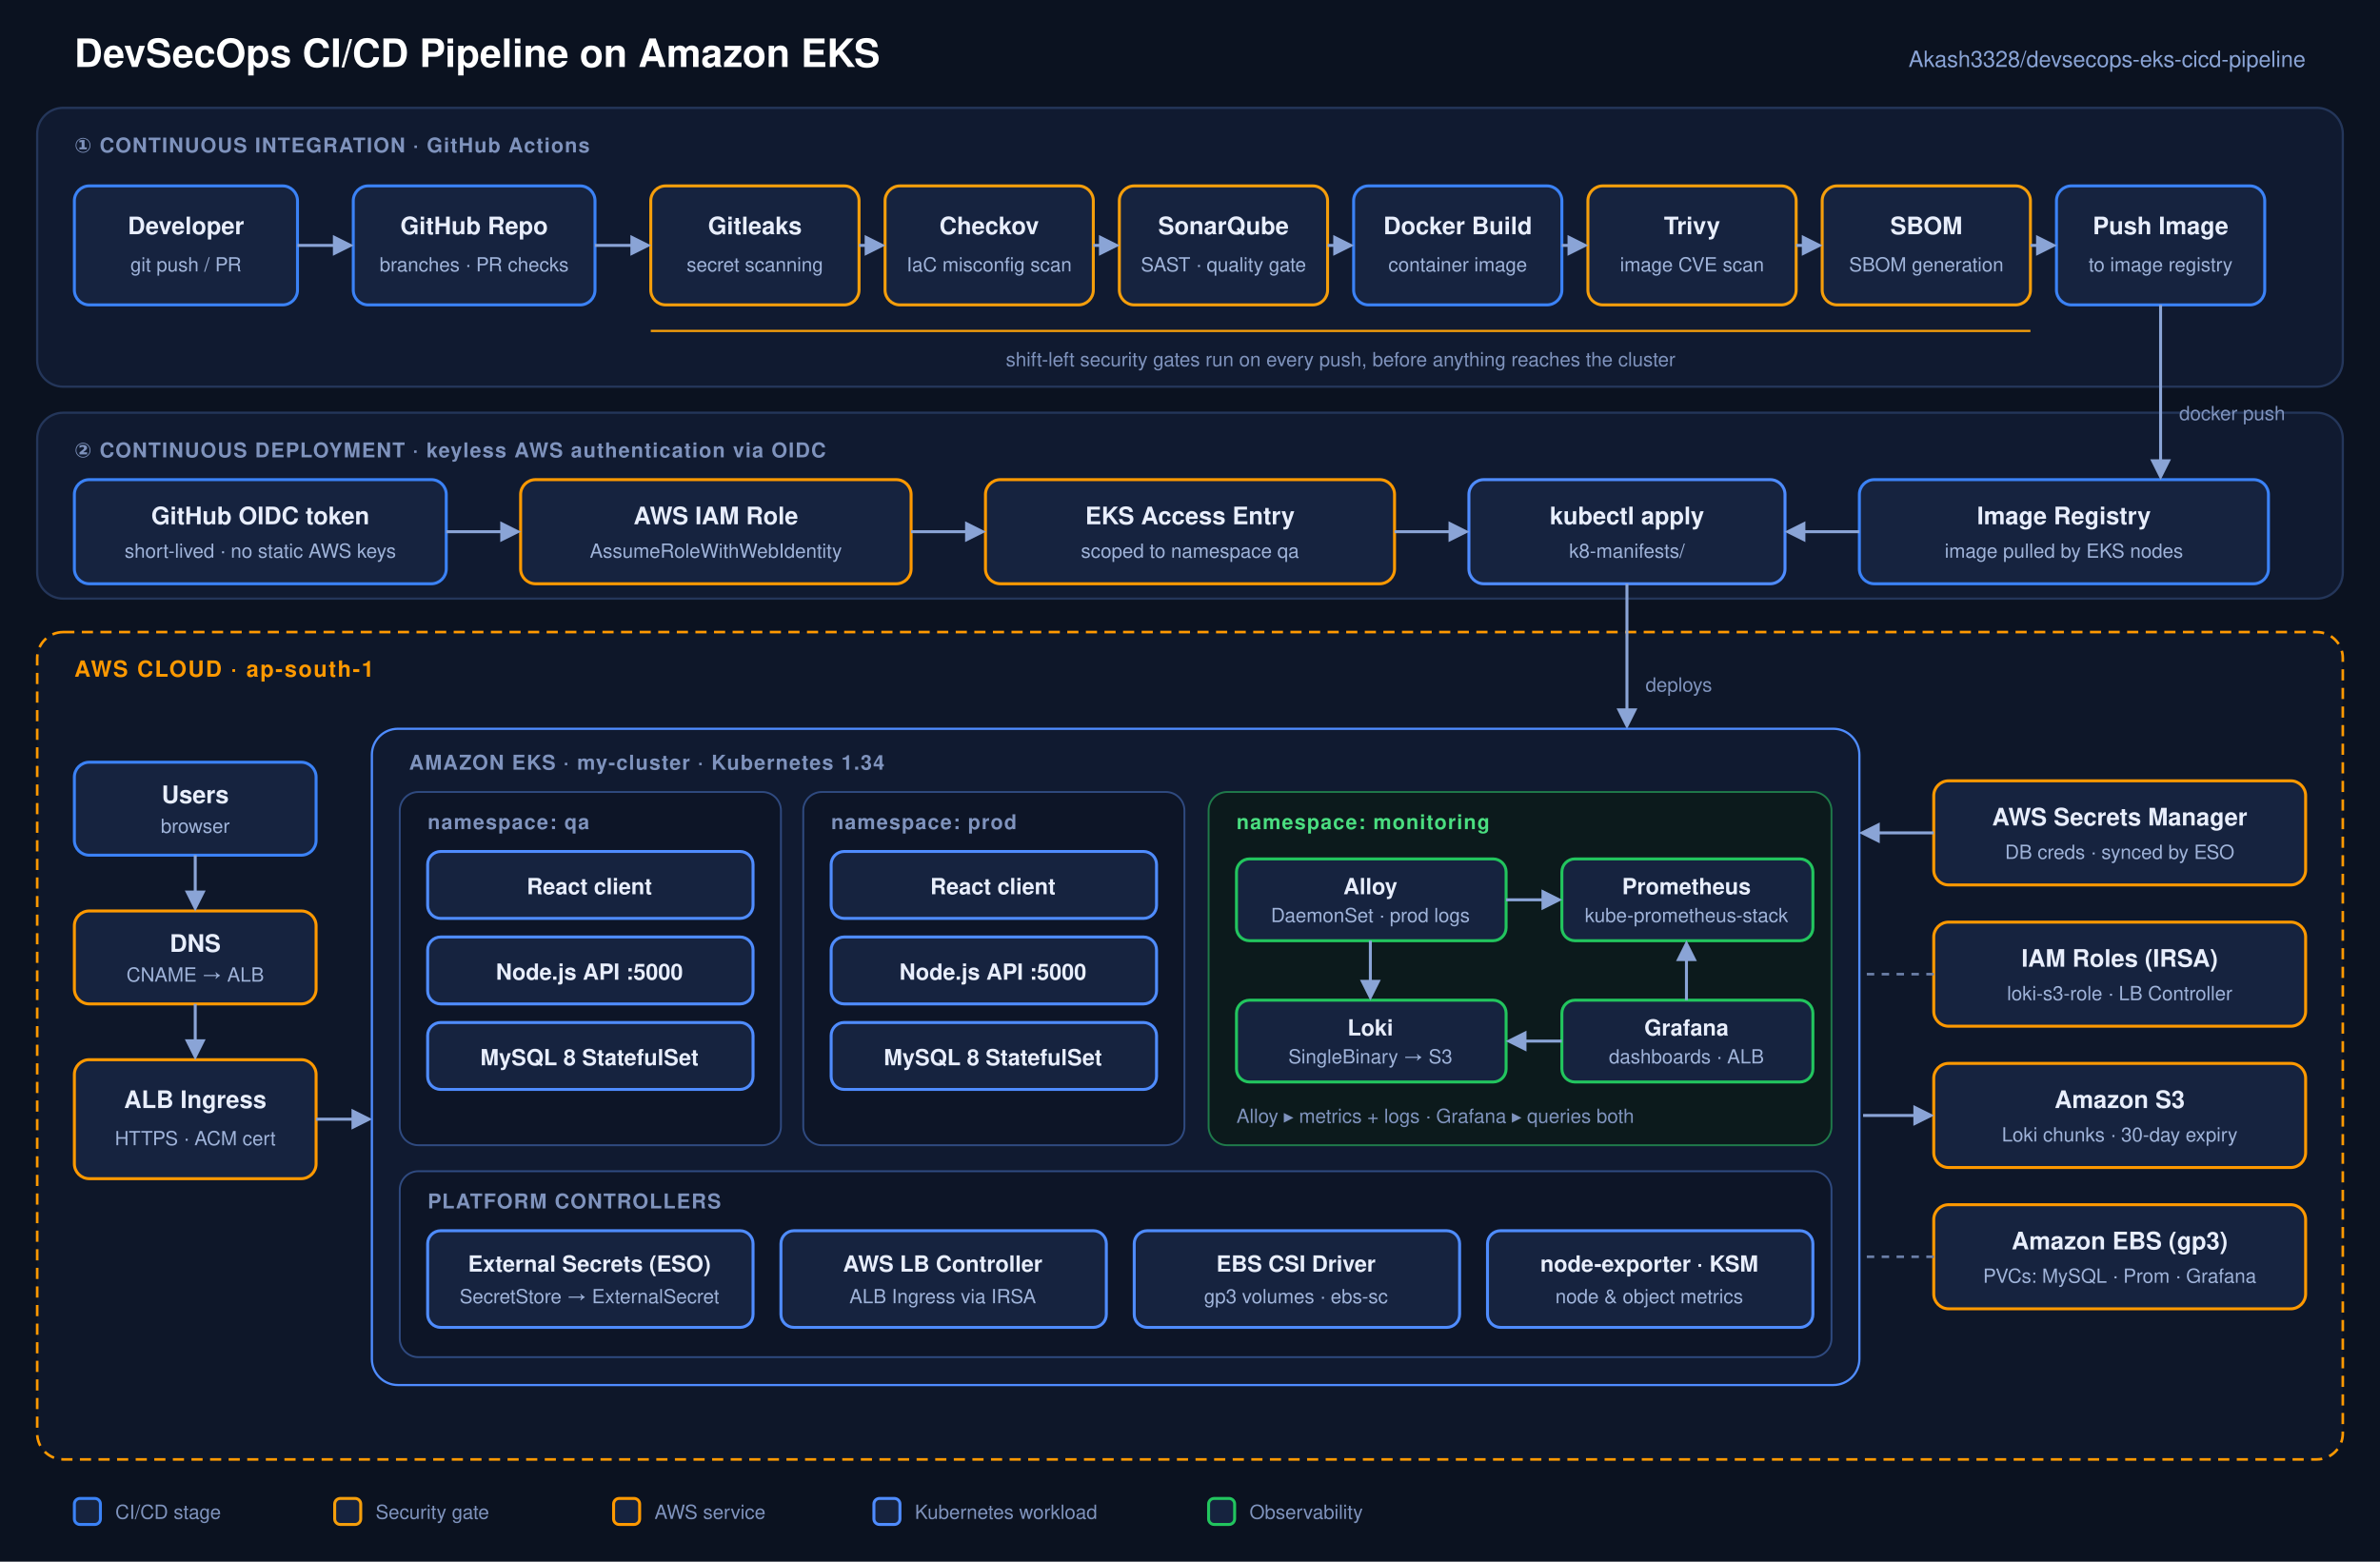
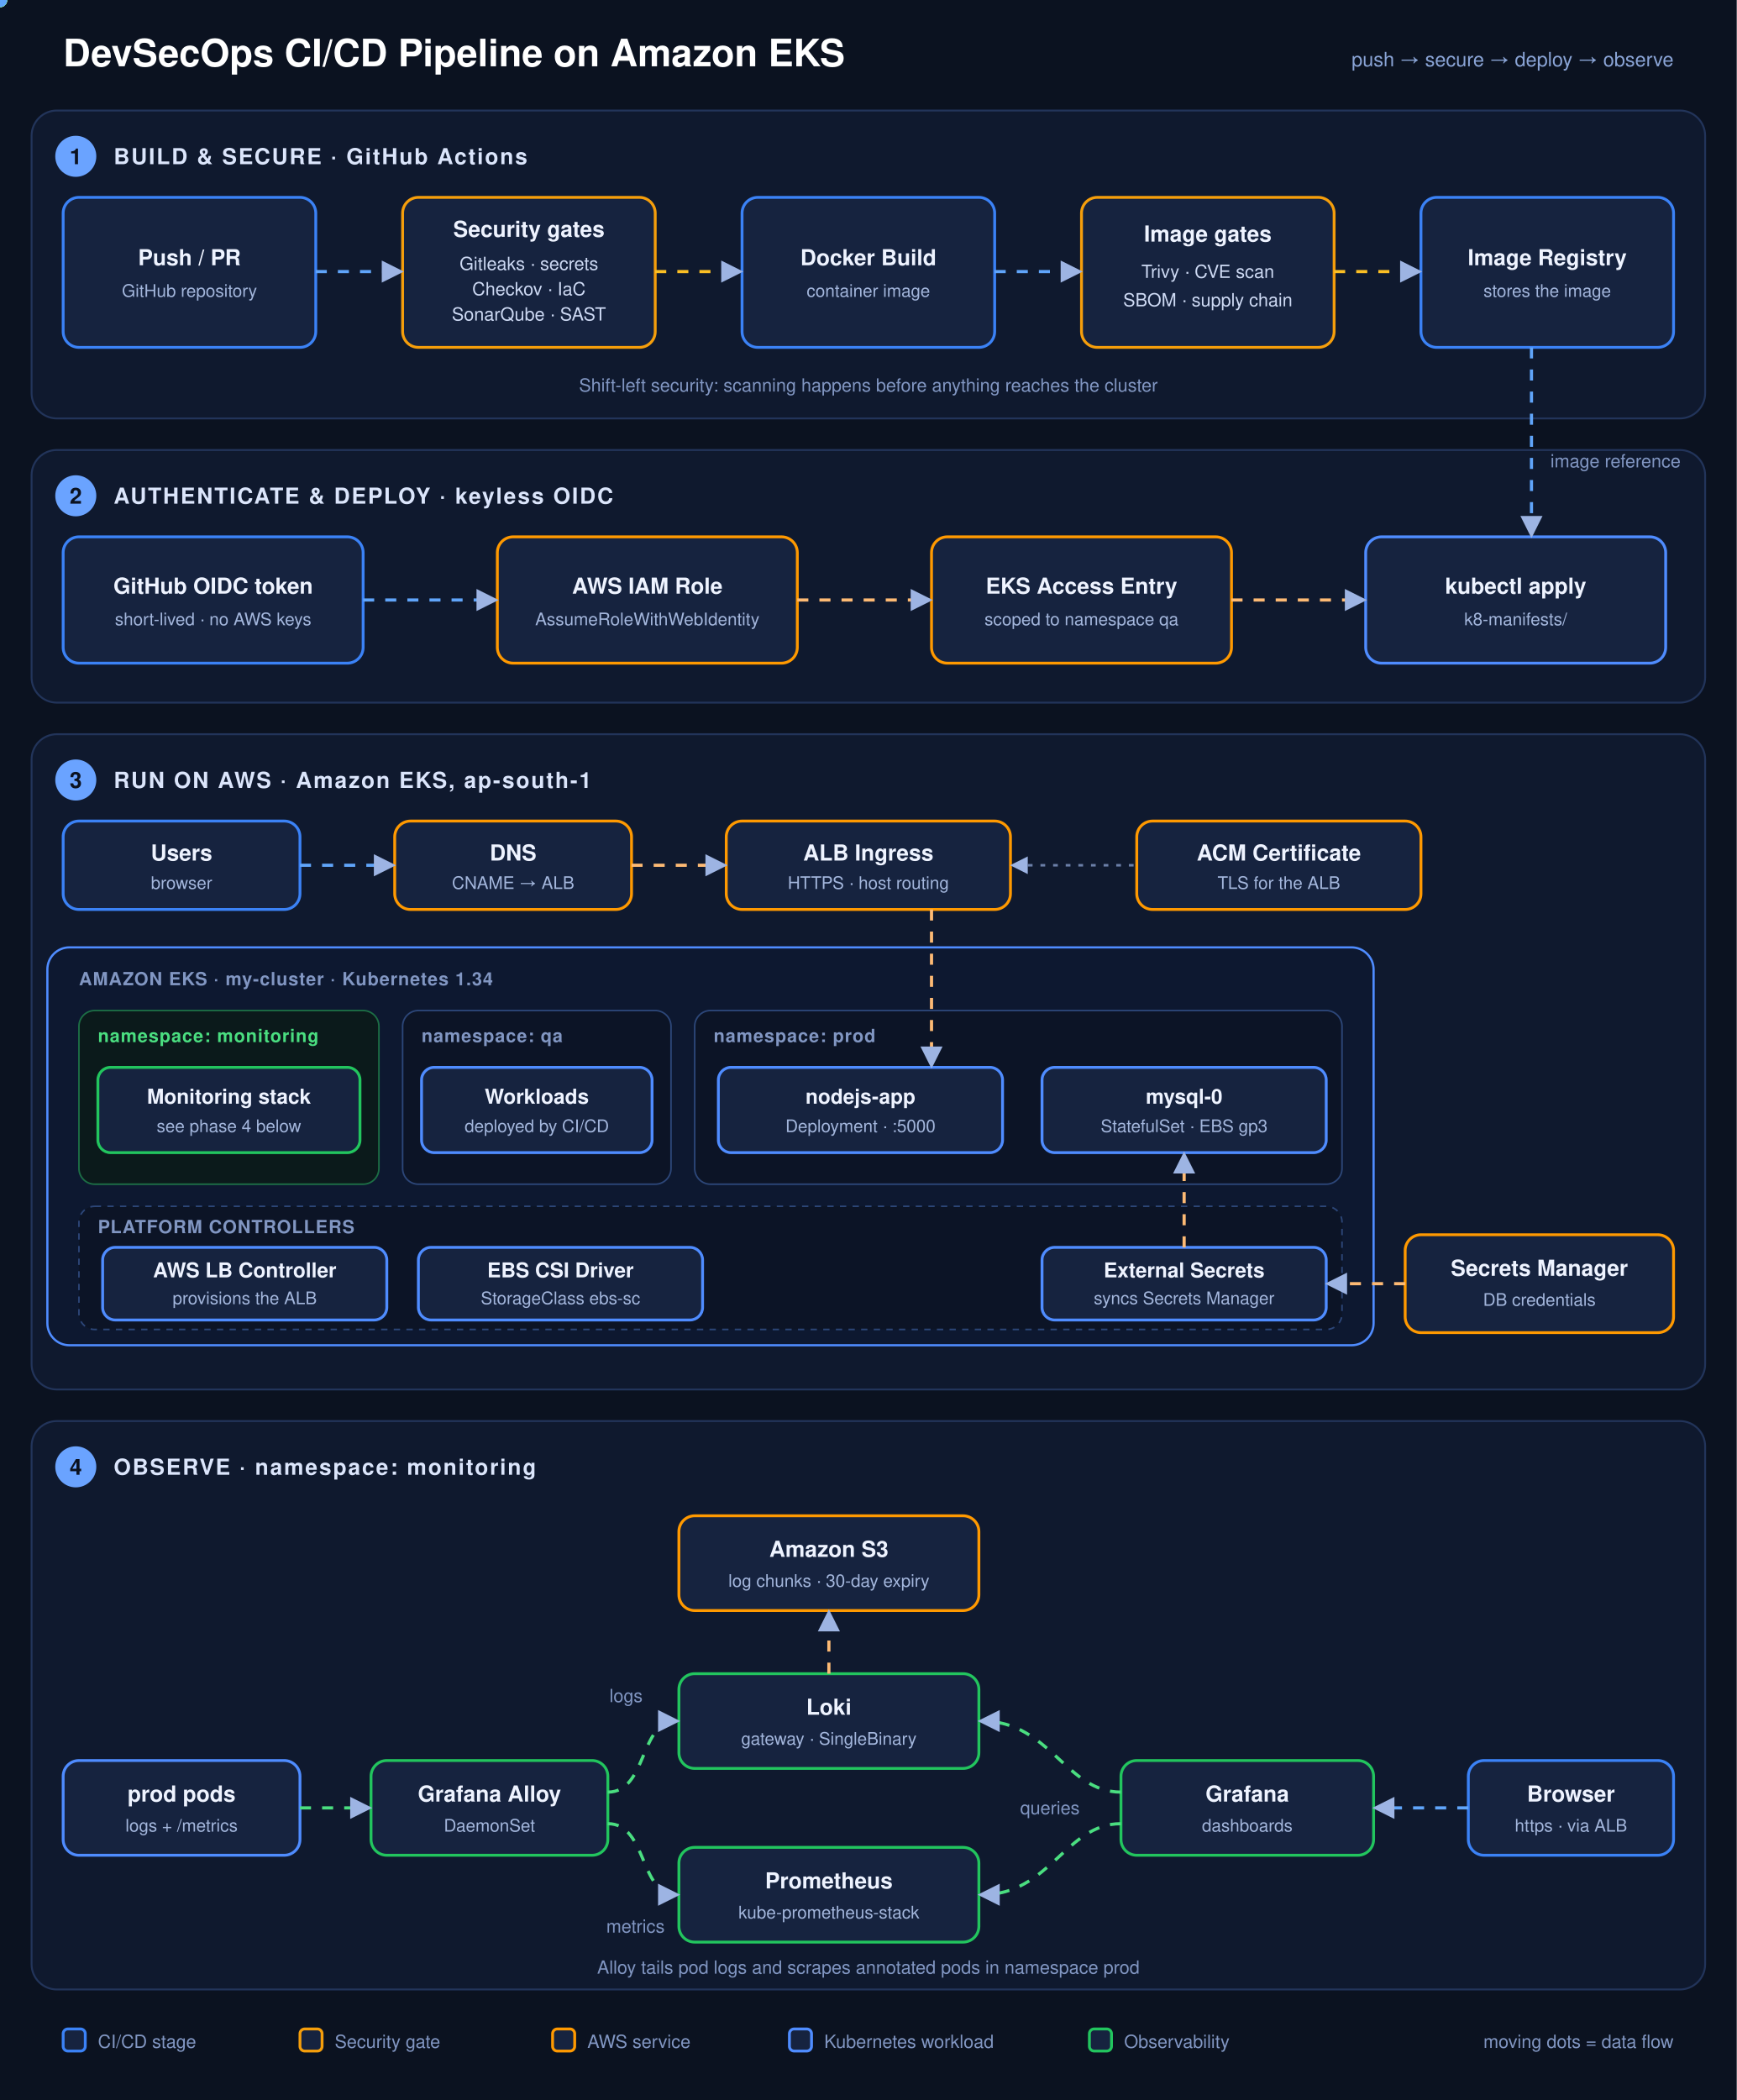
- <svg xmlns="http://www.w3.org/2000/svg" viewBox="0 0 1280 840" width="1280" height="840" role="img" aria-label="DevSecOps CI/CD pipeline on Amazon EKS architecture">
+ <svg xmlns="http://www.w3.org/2000/svg" viewBox="0 0 1100 1330" width="1100" height="1330" role="img" aria-label="Animated architecture of the DevSecOps CI/CD pipeline on Amazon EKS">
  <defs>
    <marker id="a" viewBox="0 0 10 10" refX="8" refY="5" markerWidth="7" markerHeight="7" orient="auto-start-reverse">
-       <path d="M0 0L10 5L0 10z" fill="#8aa4d6" />
+       <path d="M0 0L10 5L0 10z" fill="#9db4e3" />
    </marker>
    <style>
      text { font-family: "Segoe UI", Helvetica, Arial, sans-serif; }
      .bg { fill: #0b1220; }
-       .panel { fill: #101a30; stroke: #24365a; stroke-width: 1.2; }
-       .awspanel { fill: #0e1729; stroke: #ff9900; stroke-width: 1.4; stroke-dasharray: 6 4; }
-       .ns { fill: #0d1527; stroke: #2f4a80; stroke-width: 1; }
-       .nsmon { fill: #0c1a1c; stroke: #1f7a4a; stroke-width: 1; }
-       .box { fill: #16233f; stroke-width: 1.6; }
+       .panel { fill: #0f192e; stroke: #22345a; stroke-width: 1.2; }
+       .eks { fill: #0d1830; stroke: #4f8cff; stroke-width: 1.4; }
+       .ns { fill: #0c1426; stroke: #2c4678; stroke-width: 1; }
+       .nsmon { fill: #0b1a1b; stroke: #1c6e45; stroke-width: 1; }
+       .plat { fill: #0c1426; stroke: #2c4678; stroke-width: 1; stroke-dasharray: 4 4; }
+       .box { fill: #16233f; stroke-width: 1.8; }
      .ci { stroke: #3b82f6; }
      .sec { stroke: #f59e0b; }
      .aws { stroke: #ff9900; }
      .k8s { stroke: #4f8cff; }
      .mon { stroke: #22c55e; }
-       .t { fill: #e8eefc; font-size: 13px; font-weight: 600; text-anchor: middle; }
-       .tc { fill: #e8eefc; font-size: 12px; font-weight: 600; text-anchor: middle; }
-       .s { fill: #9fb3d9; font-size: 10.5px; text-anchor: middle; }
-       .lbl { fill: #7f93bd; font-size: 11px; font-weight: 600; letter-spacing: 0.6px; }
-       .lblaws { fill: #ff9900; font-size: 12px; font-weight: 700; letter-spacing: 0.8px; }
-       .lblmon { fill: #4ade80; font-size: 11px; font-weight: 600; letter-spacing: 0.6px; }
-       .cap { fill: #7f93bd; font-size: 10.5px; }
-       .title { fill: #ffffff; font-size: 21px; font-weight: 700; }
-       .sub { fill: #8aa4d6; font-size: 12px; }
-       .arr { stroke: #8aa4d6; stroke-width: 1.6; fill: none; }
-       .dash { stroke: #6b7fa8; stroke-width: 1.4; stroke-dasharray: 4 4; fill: none; }
+       .t  { fill: #eef3ff; font-size: 14px; font-weight: 600; text-anchor: middle; }
+       .tc { fill: #eef3ff; font-size: 13px; font-weight: 600; text-anchor: middle; }
+       .s  { fill: #a3b6dc; font-size: 11px; text-anchor: middle; }
+       .ln { fill: #cdd9f3; font-size: 11.5px; text-anchor: middle; }
+       .lbl { fill: #8196c2; font-size: 11.5px; font-weight: 600; letter-spacing: 0.5px; }
+       .lblmon { fill: #4ade80; font-size: 11.5px; font-weight: 600; letter-spacing: 0.5px; }
+       .ph { fill: #dbe5fb; font-size: 14px; font-weight: 700; letter-spacing: 1px; }
+       .bn { fill: #0b1220; font-size: 14px; font-weight: 800; text-anchor: middle; }
+       .badge { fill: #6aa3ff; }
+       .cap { fill: #8196c2; font-size: 11.5px; }
+       .title { fill: #ffffff; font-size: 24px; font-weight: 700; }
+       .sub { fill: #8aa4d6; font-size: 12.5px; }
+ 
+       /* flowing arrows */
+       .line { fill: none; stroke: #6f8bc4; stroke-width: 2; stroke-dasharray: 7 7; animation: flow 1s linear infinite; }
+       .l-ci  { stroke: #60a5fa; }
+       .l-sec { stroke: #fbbf24; }
+       .l-aws { stroke: #fdba74; }
+       .l-mon { stroke: #4ade80; }
+       .still { fill: none; stroke: #6b7fa8; stroke-width: 1.6; stroke-dasharray: 3 5; }
+       @keyframes flow { to { stroke-dashoffset: -14; } }
+ 
+       /* stage-by-stage highlight, left to right, phase by phase */
+       .n { animation: lit 14s ease-in-out infinite; }
+       @keyframes lit {
+         0%   { fill: #16233f; }
+         3%   { fill: #2a5bb0; }
+         9%   { fill: #16233f; }
+         100% { fill: #16233f; }
+       }
+ 
+       @media (prefers-reduced-motion: reduce) {
+         .line, .n { animation: none; }
+         .pk { display: none; }
+       }
    </style>
  </defs>
-   <rect class="bg" x="0" y="0" width="1280" height="840" />
-   <text class="title" x="40" y="36">DevSecOps CI/CD Pipeline on Amazon EKS</text>
-   <text class="sub" x="1240" y="36" text-anchor="end">Akash3328/devsecops-eks-cicd-pipeline</text>
-   <rect class="panel" x="20" y="58" width="1240" height="150" rx="14" />
-   <text class="lbl" x="40" y="82">① CONTINUOUS INTEGRATION · GitHub Actions</text>
+   <rect class="bg" x="0" y="0" width="1100" height="1330" />
+   <text class="title" x="40" y="42">DevSecOps CI/CD Pipeline on Amazon EKS</text>
+   <text class="sub" x="1060" y="42" text-anchor="end">push → secure → deploy → observe</text>
+   <rect class="panel" x="20" y="70" width="1060" height="195" rx="16" />
+   <circle class="badge" cx="48" cy="99" r="13" />
+   <text class="bn" x="48" y="104">1</text>
+   <text class="ph" x="72" y="104">BUILD &amp; SECURE · GitHub Actions</text>
+   <rect class="box ci n" style="animation-delay:0s" x="40" y="125" width="160" height="95" rx="10" />
+   <text class="t" x="120" y="168">Push / PR</text>
+   <text class="s" x="120" y="188">GitHub repository</text>
+   <rect class="box sec n" style="animation-delay:1s" x="255" y="125" width="160" height="95" rx="10" />
+   <text class="t" x="335" y="150">Security gates</text>
+   <text class="ln" x="335" y="171">Gitleaks · secrets</text>
+   <text class="ln" x="335" y="187">Checkov · IaC</text>
+   <text class="ln" x="335" y="203">SonarQube · SAST</text>
+   <rect class="box ci n" style="animation-delay:2s" x="470" y="125" width="160" height="95" rx="10" />
+   <text class="t" x="550" y="168">Docker Build</text>
+   <text class="s" x="550" y="188">container image</text>
+   <rect class="box sec n" style="animation-delay:3s" x="685" y="125" width="160" height="95" rx="10" />
+   <text class="t" x="765" y="153">Image gates</text>
+   <text class="ln" x="765" y="176">Trivy · CVE scan</text>
+   <text class="ln" x="765" y="194">SBOM · supply chain</text>
+   <rect class="box ci n" style="animation-delay:4s" x="900" y="125" width="160" height="95" rx="10" />
+   <text class="t" x="980" y="168">Image Registry</text>
+   <text class="s" x="980" y="188">stores the image</text>
+   <path id="p1" class="line l-ci" d="M200 172 H253" marker-end="url(#a)" />
+   <path id="p2" class="line l-sec" d="M415 172 H468" marker-end="url(#a)" />
+   <path id="p3" class="line l-ci" d="M630 172 H683" marker-end="url(#a)" />
+   <path id="p4" class="line l-sec" d="M845 172 H898" marker-end="url(#a)" />
+   <text class="cap" x="550" y="248" text-anchor="middle">Shift-left security: scanning happens before anything reaches the cluster</text>
+   <rect class="panel" x="20" y="285" width="1060" height="160" rx="16" />
+   <circle class="badge" cx="48" cy="314" r="13" />
+   <text class="bn" x="48" y="319">2</text>
+   <text class="ph" x="72" y="319">AUTHENTICATE &amp; DEPLOY · keyless OIDC</text>
+   <rect class="box ci n" style="animation-delay:5s" x="40" y="340" width="190" height="80" rx="10" />
+   <text class="t" x="135" y="376">GitHub OIDC token</text>
+   <text class="s" x="135" y="396">short-lived · no AWS keys</text>
+   <rect class="box aws n" style="animation-delay:6s" x="315" y="340" width="190" height="80" rx="10" />
+   <text class="t" x="410" y="376">AWS IAM Role</text>
+   <text class="s" x="410" y="396">AssumeRoleWithWebIdentity</text>
+   <rect class="box aws n" style="animation-delay:7s" x="590" y="340" width="190" height="80" rx="10" />
+   <text class="t" x="685" y="376">EKS Access Entry</text>
+   <text class="s" x="685" y="396">scoped to namespace qa</text>
+   <rect class="box k8s n" style="animation-delay:8s" x="865" y="340" width="190" height="80" rx="10" />
+   <text class="t" x="960" y="376">kubectl apply</text>
+   <text class="s" x="960" y="396">k8-manifests/</text>
+   <path id="p6" class="line l-ci" d="M230 380 H313" marker-end="url(#a)" />
+   <path id="p7" class="line l-aws" d="M505 380 H588" marker-end="url(#a)" />
+   <path id="p8" class="line l-aws" d="M780 380 H863" marker-end="url(#a)" />
+   <path id="p5" class="line l-ci" d="M970 220 V338" marker-end="url(#a)" />
+   <text class="cap" x="982" y="296">image reference</text>
+   <rect class="panel" x="20" y="465" width="1060" height="415" rx="16" />
+   <circle class="badge" cx="48" cy="494" r="13" />
+   <text class="bn" x="48" y="499">3</text>
+   <text class="ph" x="72" y="499">RUN ON AWS · Amazon EKS, ap-south-1</text>
+   <rect class="box ci" x="40" y="520" width="150" height="56" rx="10" />
+   <text class="t" x="115" y="545">Users</text>
+   <text class="s" x="115" y="563">browser</text>
+   <rect class="box aws" x="250" y="520" width="150" height="56" rx="10" />
+   <text class="t" x="325" y="545">DNS</text>
+   <text class="s" x="325" y="563">CNAME → ALB</text>
+   <rect class="box aws" x="460" y="520" width="180" height="56" rx="10" />
+   <text class="t" x="550" y="545">ALB Ingress</text>
+   <text class="s" x="550" y="563">HTTPS · host routing</text>
+   <rect class="box aws" x="720" y="520" width="180" height="56" rx="10" />
+   <text class="t" x="810" y="545">ACM Certificate</text>
+   <text class="s" x="810" y="563">TLS for the ALB</text>
+   <path id="u1" class="line l-ci" d="M190 548 H248" marker-end="url(#a)" />
+   <path id="u2" class="line l-aws" d="M400 548 H458" marker-end="url(#a)" />
+   <path class="still" d="M718 548 H642" marker-end="url(#a)" />
+   <rect class="eks" x="30" y="600" width="840" height="252" rx="14" />
+   <text class="lbl" x="50" y="624">AMAZON EKS · my-cluster · Kubernetes 1.34</text>
+   <rect class="nsmon" x="50" y="640" width="190" height="110" rx="10" />
+   <text class="lblmon" x="62" y="660">namespace: monitoring</text>
+   <rect class="box mon" x="62" y="676" width="166" height="54" rx="8" />
+   <text class="tc" x="145" y="699">Monitoring stack</text>
+   <text class="s" x="145" y="717">see phase 4 below</text>
+   <rect class="ns" x="255" y="640" width="170" height="110" rx="10" />
+   <text class="lbl" x="267" y="660">namespace: qa</text>
+   <rect class="box k8s" x="267" y="676" width="146" height="54" rx="8" />
+   <text class="tc" x="340" y="699">Workloads</text>
+   <text class="s" x="340" y="717">deployed by CI/CD</text>
+   <rect class="ns" x="440" y="640" width="410" height="110" rx="10" />
+   <text class="lbl" x="452" y="660">namespace: prod</text>
+   <rect class="box k8s n" style="animation-delay:9s" x="455" y="676" width="180" height="54" rx="8" />
+   <text class="tc" x="545" y="699">nodejs-app</text>
+   <text class="s" x="545" y="717">Deployment · :5000</text>
+   <rect class="box k8s" x="660" y="676" width="180" height="54" rx="8" />
+   <text class="tc" x="750" y="699">mysql-0</text>
+   <text class="s" x="750" y="717">StatefulSet · EBS gp3</text>
+   <path id="u3" class="line l-aws" d="M590 576 V674" marker-end="url(#a)" />
+   <rect class="plat" x="50" y="764" width="800" height="78" rx="10" />
+   <text class="lbl" x="62" y="781">PLATFORM CONTROLLERS</text>
+   <rect class="box k8s" x="65" y="790" width="180" height="46" rx="8" />
+   <text class="tc" x="155" y="809">AWS LB Controller</text>
+   <text class="s" x="155" y="826">provisions the ALB</text>
+   <rect class="box k8s" x="265" y="790" width="180" height="46" rx="8" />
+   <text class="tc" x="355" y="809">EBS CSI Driver</text>
+   <text class="s" x="355" y="826">StorageClass ebs-sc</text>
+   <rect class="box k8s" x="660" y="790" width="180" height="46" rx="8" />
+   <text class="tc" x="750" y="809">External Secrets</text>
+   <text class="s" x="750" y="826">syncs Secrets Manager</text>
+   <path id="e1" class="line l-aws" d="M750 790 V732" marker-end="url(#a)" />
+   <rect class="box aws" x="890" y="782" width="170" height="62" rx="10" />
+   <text class="t" x="975" y="808">Secrets Manager</text>
+   <text class="s" x="975" y="827">DB credentials</text>
+   <path id="s1" class="line l-aws" d="M890 813 H842" marker-end="url(#a)" />
+   <rect class="panel" x="20" y="900" width="1060" height="360" rx="16" />
+   <circle class="badge" cx="48" cy="929" r="13" />
+   <text class="bn" x="48" y="934">4</text>
+   <text class="ph" x="72" y="934">OBSERVE · namespace: monitoring</text>
+   <rect class="box k8s" x="40" y="1115" width="150" height="60" rx="10" />
+   <text class="t" x="115" y="1141">prod pods</text>
+   <text class="s" x="115" y="1160">logs + /metrics</text>
+   <rect class="box mon n" style="animation-delay:10s" x="235" y="1115" width="150" height="60" rx="10" />
+   <text class="t" x="310" y="1141">Grafana Alloy</text>
+   <text class="s" x="310" y="1160">DaemonSet</text>
+   <rect class="box aws n" style="animation-delay:12s" x="430" y="960" width="190" height="60" rx="10" />
+   <text class="t" x="525" y="986">Amazon S3</text>
+   <text class="s" x="525" y="1005">log chunks · 30-day expiry</text>
+   <rect class="box mon n" style="animation-delay:11s" x="430" y="1060" width="190" height="60" rx="10" />
+   <text class="t" x="525" y="1086">Loki</text>
+   <text class="s" x="525" y="1105">gateway · SingleBinary</text>
+   <rect class="box mon n" style="animation-delay:11s" x="430" y="1170" width="190" height="60" rx="10" />
+   <text class="t" x="525" y="1196">Prometheus</text>
+   <text class="s" x="525" y="1215">kube-prometheus-stack</text>
+   <rect class="box mon n" style="animation-delay:13s" x="710" y="1115" width="160" height="60" rx="10" />
+   <text class="t" x="790" y="1141">Grafana</text>
+   <text class="s" x="790" y="1160">dashboards</text>
+   <rect class="box ci" x="930" y="1115" width="130" height="60" rx="10" />
+   <text class="t" x="995" y="1141">Browser</text>
+   <text class="s" x="995" y="1160">https · via ALB</text>
+   <path id="o1" class="line l-mon" d="M190 1145 H233" marker-end="url(#a)" />
+   <path id="o2" class="line l-mon" d="M385 1135 C410 1135 405 1090 428 1090" marker-end="url(#a)" />
+   <path id="o3" class="line l-mon" d="M385 1155 C410 1155 405 1200 428 1200" marker-end="url(#a)" />
+   <path id="o4" class="line l-aws" d="M525 1060 V1022" marker-end="url(#a)" />
+   <path id="q1" class="line l-mon" d="M710 1135 C675 1135 665 1090 622 1090" marker-end="url(#a)" />
+   <path id="q2" class="line l-mon" d="M710 1155 C675 1155 665 1200 622 1200" marker-end="url(#a)" />
+   <path id="b1" class="line l-ci" d="M930 1145 H872" marker-end="url(#a)" />
+   <text class="cap" x="386" y="1078">logs</text>
+   <text class="cap" x="384" y="1224">metrics</text>
+   <text class="cap" x="665" y="1149" text-anchor="middle">queries</text>
+   <text class="cap" x="550" y="1250" text-anchor="middle">Alloy tails pod logs and scrapes annotated pods in namespace prod</text>
  <g>
-     <rect class="box ci" x="40" y="100" width="120" height="64" rx="8" />
-     <text class="t" x="100" y="126">Developer</text>
-     <text class="s" x="100" y="146">git push / PR</text>
+     <rect x="40" y="1285" width="14" height="14" rx="3" fill="#16233f" stroke="#3b82f6" stroke-width="1.8" />
+     <text class="cap" x="62" y="1297">CI/CD stage</text>
+     <rect x="190" y="1285" width="14" height="14" rx="3" fill="#16233f" stroke="#f59e0b" stroke-width="1.8" />
+     <text class="cap" x="212" y="1297">Security gate</text>
+     <rect x="350" y="1285" width="14" height="14" rx="3" fill="#16233f" stroke="#ff9900" stroke-width="1.8" />
+     <text class="cap" x="372" y="1297">AWS service</text>
+     <rect x="500" y="1285" width="14" height="14" rx="3" fill="#16233f" stroke="#4f8cff" stroke-width="1.8" />
+     <text class="cap" x="522" y="1297">Kubernetes workload</text>
+     <rect x="690" y="1285" width="14" height="14" rx="3" fill="#16233f" stroke="#22c55e" stroke-width="1.8" />
+     <text class="cap" x="712" y="1297">Observability</text>
+     <text class="cap" x="1060" y="1297" text-anchor="end">moving dots = data flow</text>
  </g>
-   <g>
-     <rect class="box ci" x="190" y="100" width="130" height="64" rx="8" />
-     <text class="t" x="255" y="126">GitHub Repo</text>
-     <text class="s" x="255" y="146">branches · PR checks</text>
-   </g>
-   <g>
-     <rect class="box sec" x="350" y="100" width="112" height="64" rx="8" />
-     <text class="t" x="406" y="126">Gitleaks</text>
-     <text class="s" x="406" y="146">secret scanning</text>
-   </g>
-   <g>
-     <rect class="box sec" x="476" y="100" width="112" height="64" rx="8" />
-     <text class="t" x="532" y="126">Checkov</text>
-     <text class="s" x="532" y="146">IaC misconfig scan</text>
-   </g>
-   <g>
-     <rect class="box sec" x="602" y="100" width="112" height="64" rx="8" />
-     <text class="t" x="658" y="126">SonarQube</text>
-     <text class="s" x="658" y="146">SAST · quality gate</text>
-   </g>
-   <g>
-     <rect class="box ci" x="728" y="100" width="112" height="64" rx="8" />
-     <text class="t" x="784" y="126">Docker Build</text>
-     <text class="s" x="784" y="146">container image</text>
-   </g>
-   <g>
-     <rect class="box sec" x="854" y="100" width="112" height="64" rx="8" />
-     <text class="t" x="910" y="126">Trivy</text>
-     <text class="s" x="910" y="146">image CVE scan</text>
-   </g>
-   <g>
-     <rect class="box sec" x="980" y="100" width="112" height="64" rx="8" />
-     <text class="t" x="1036" y="126">SBOM</text>
-     <text class="s" x="1036" y="146">SBOM generation</text>
-   </g>
-   <g>
-     <rect class="box ci" x="1106" y="100" width="112" height="64" rx="8" />
-     <text class="t" x="1162" y="126">Push Image</text>
-     <text class="s" x="1162" y="146">to image registry</text>
-   </g>
-   <path class="arr" d="M160 132 H188" marker-end="url(#a)" />
-   <path class="arr" d="M320 132 H348" marker-end="url(#a)" />
-   <path class="arr" d="M462 132 H474" marker-end="url(#a)" />
-   <path class="arr" d="M588 132 H600" marker-end="url(#a)" />
-   <path class="arr" d="M714 132 H726" marker-end="url(#a)" />
-   <path class="arr" d="M840 132 H852" marker-end="url(#a)" />
-   <path class="arr" d="M966 132 H978" marker-end="url(#a)" />
-   <path class="arr" d="M1092 132 H1104" marker-end="url(#a)" />
-   <path d="M350 178 H1092" stroke="#f59e0b" stroke-width="1.2" fill="none" />
-   <text class="cap" x="721" y="197" text-anchor="middle">shift-left security gates run on every push, before anything reaches the cluster</text>
-   <rect class="panel" x="20" y="222" width="1240" height="100" rx="14" />
-   <text class="lbl" x="40" y="246">② CONTINUOUS DEPLOYMENT · keyless AWS authentication via OIDC</text>
-   <g>
-     <rect class="box ci" x="40" y="258" width="200" height="56" rx="8" />
-     <text class="t" x="140" y="282">GitHub OIDC token</text>
-     <text class="s" x="140" y="300">short-lived · no static AWS keys</text>
-   </g>
-   <g>
-     <rect class="box aws" x="280" y="258" width="210" height="56" rx="8" />
-     <text class="t" x="385" y="282">AWS IAM Role</text>
-     <text class="s" x="385" y="300">AssumeRoleWithWebIdentity</text>
-   </g>
-   <g>
-     <rect class="box aws" x="530" y="258" width="220" height="56" rx="8" />
-     <text class="t" x="640" y="282">EKS Access Entry</text>
-     <text class="s" x="640" y="300">scoped to namespace qa</text>
-   </g>
-   <g>
-     <rect class="box k8s" x="790" y="258" width="170" height="56" rx="8" />
-     <text class="t" x="875" y="282">kubectl apply</text>
-     <text class="s" x="875" y="300">k8-manifests/</text>
-   </g>
-   <g>
-     <rect class="box ci" x="1000" y="258" width="220" height="56" rx="8" />
-     <text class="t" x="1110" y="282">Image Registry</text>
-     <text class="s" x="1110" y="300">image pulled by EKS nodes</text>
-   </g>
-   <path class="arr" d="M240 286 H278" marker-end="url(#a)" />
-   <path class="arr" d="M490 286 H528" marker-end="url(#a)" />
-   <path class="arr" d="M750 286 H788" marker-end="url(#a)" />
-   <path class="arr" d="M1000 286 H962" marker-end="url(#a)" />
-   <path class="arr" d="M1162 164 V256" marker-end="url(#a)" />
-   <text class="cap" x="1172" y="226">docker push</text>
-   <rect class="awspanel" x="20" y="340" width="1240" height="445" rx="14" />
-   <text class="lblaws" x="40" y="364">AWS CLOUD · ap-south-1</text>
-   <path class="arr" d="M875 314 V390" marker-end="url(#a)" />
-   <text class="cap" x="885" y="372">deploys</text>
-   <g>
-     <rect class="box ci" x="40" y="410" width="130" height="50" rx="8" />
-     <text class="t" x="105" y="432">Users</text>
-     <text class="s" x="105" y="448">browser</text>
-   </g>
-   <g>
-     <rect class="box aws" x="40" y="490" width="130" height="50" rx="8" />
-     <text class="t" x="105" y="512">DNS</text>
-     <text class="s" x="105" y="528">CNAME → ALB</text>
-   </g>
-   <g>
-     <rect class="box aws" x="40" y="570" width="130" height="64" rx="8" />
-     <text class="t" x="105" y="596">ALB Ingress</text>
-     <text class="s" x="105" y="616">HTTPS · ACM cert</text>
-   </g>
-   <path class="arr" d="M105 460 V488" marker-end="url(#a)" />
-   <path class="arr" d="M105 540 V568" marker-end="url(#a)" />
-   <path class="arr" d="M170 602 H198" marker-end="url(#a)" />
-   <rect class="panel" x="200" y="392" width="800" height="353" rx="14" style="stroke:#4f8cff" />
-   <text class="lbl" x="220" y="414">AMAZON EKS · my-cluster · Kubernetes 1.34</text>
-   <rect class="ns" x="215" y="426" width="205" height="190" rx="10" />
-   <text class="lbl" x="230" y="446">namespace: qa</text>
-   <g>
-     <rect class="box k8s" x="230" y="458" width="175" height="36" rx="7" />
-     <text class="tc" x="317" y="481">React client</text>
-   </g>
-   <g>
-     <rect class="box k8s" x="230" y="504" width="175" height="36" rx="7" />
-     <text class="tc" x="317" y="527">Node.js API :5000</text>
-   </g>
-   <g>
-     <rect class="box k8s" x="230" y="550" width="175" height="36" rx="7" />
-     <text class="tc" x="317" y="573">MySQL 8 StatefulSet</text>
-   </g>
-   <rect class="ns" x="432" y="426" width="205" height="190" rx="10" />
-   <text class="lbl" x="447" y="446">namespace: prod</text>
-   <g>
-     <rect class="box k8s" x="447" y="458" width="175" height="36" rx="7" />
-     <text class="tc" x="534" y="481">React client</text>
-   </g>
-   <g>
-     <rect class="box k8s" x="447" y="504" width="175" height="36" rx="7" />
-     <text class="tc" x="534" y="527">Node.js API :5000</text>
-   </g>
-   <g>
-     <rect class="box k8s" x="447" y="550" width="175" height="36" rx="7" />
-     <text class="tc" x="534" y="573">MySQL 8 StatefulSet</text>
-   </g>
-   <rect class="nsmon" x="650" y="426" width="335" height="190" rx="10" />
-   <text class="lblmon" x="665" y="446">namespace: monitoring</text>
-   <g>
-     <rect class="box mon" x="665" y="462" width="145" height="44" rx="7" />
-     <text class="tc" x="737" y="481">Alloy</text>
-     <text class="s" x="737" y="496">DaemonSet · prod logs</text>
-   </g>
-   <g>
-     <rect class="box mon" x="840" y="462" width="135" height="44" rx="7" />
-     <text class="tc" x="907" y="481">Prometheus</text>
-     <text class="s" x="907" y="496">kube-prometheus-stack</text>
-   </g>
-   <g>
-     <rect class="box mon" x="665" y="538" width="145" height="44" rx="7" />
-     <text class="tc" x="737" y="557">Loki</text>
-     <text class="s" x="737" y="572">SingleBinary → S3</text>
-   </g>
-   <g>
-     <rect class="box mon" x="840" y="538" width="135" height="44" rx="7" />
-     <text class="tc" x="907" y="557">Grafana</text>
-     <text class="s" x="907" y="572">dashboards · ALB</text>
-   </g>
-   <path class="arr" d="M810 484 H838" marker-end="url(#a)" />
-   <path class="arr" d="M737 506 V536" marker-end="url(#a)" />
-   <path class="arr" d="M840 560 H812" marker-end="url(#a)" />
-   <path class="arr" d="M907 538 V508" marker-end="url(#a)" />
-   <text class="cap" x="665" y="604">Alloy ▸ metrics + logs · Grafana ▸ queries both</text>
-   <rect class="ns" x="215" y="630" width="770" height="100" rx="10" />
-   <text class="lbl" x="230" y="650">PLATFORM CONTROLLERS</text>
-   <g>
-     <rect class="box k8s" x="230" y="662" width="175" height="52" rx="7" />
-     <text class="tc" x="317" y="684">External Secrets (ESO)</text>
-     <text class="s" x="317" y="701">SecretStore → ExternalSecret</text>
-   </g>
-   <g>
-     <rect class="box k8s" x="420" y="662" width="175" height="52" rx="7" />
-     <text class="tc" x="507" y="684">AWS LB Controller</text>
-     <text class="s" x="507" y="701">ALB Ingress via IRSA</text>
-   </g>
-   <g>
-     <rect class="box k8s" x="610" y="662" width="175" height="52" rx="7" />
-     <text class="tc" x="697" y="684">EBS CSI Driver</text>
-     <text class="s" x="697" y="701">gp3 volumes · ebs-sc</text>
-   </g>
-   <g>
-     <rect class="box k8s" x="800" y="662" width="175" height="52" rx="7" />
-     <text class="tc" x="887" y="684">node-exporter · KSM</text>
-     <text class="s" x="887" y="701">node &amp; object metrics</text>
-   </g>
-   <g>
-     <rect class="box aws" x="1040" y="420" width="200" height="56" rx="8" />
-     <text class="t" x="1140" y="444">AWS Secrets Manager</text>
-     <text class="s" x="1140" y="462">DB creds · synced by ESO</text>
-   </g>
-   <g>
-     <rect class="box aws" x="1040" y="496" width="200" height="56" rx="8" />
-     <text class="t" x="1140" y="520">IAM Roles (IRSA)</text>
-     <text class="s" x="1140" y="538">loki-s3-role · LB Controller</text>
-   </g>
-   <g>
-     <rect class="box aws" x="1040" y="572" width="200" height="56" rx="8" />
-     <text class="t" x="1140" y="596">Amazon S3</text>
-     <text class="s" x="1140" y="614">Loki chunks · 30-day expiry</text>
-   </g>
-   <g>
-     <rect class="box aws" x="1040" y="648" width="200" height="56" rx="8" />
-     <text class="t" x="1140" y="672">Amazon EBS (gp3)</text>
-     <text class="s" x="1140" y="690">PVCs: MySQL · Prom · Grafana</text>
-   </g>
-   <path class="arr" d="M1040 448 H1002" marker-end="url(#a)" />
-   <path class="dash" d="M1040 524 H1002" />
-   <path class="arr" d="M1002 600 H1038" marker-end="url(#a)" />
-   <path class="dash" d="M1040 676 H1002" />
-   <g>
-     <rect x="40" y="806" width="14" height="14" rx="3" fill="#16233f" stroke="#3b82f6" stroke-width="1.6" />
-     <text class="cap" x="62" y="817">CI/CD stage</text>
-     <rect x="180" y="806" width="14" height="14" rx="3" fill="#16233f" stroke="#f59e0b" stroke-width="1.6" />
-     <text class="cap" x="202" y="817">Security gate</text>
-     <rect x="330" y="806" width="14" height="14" rx="3" fill="#16233f" stroke="#ff9900" stroke-width="1.6" />
-     <text class="cap" x="352" y="817">AWS service</text>
-     <rect x="470" y="806" width="14" height="14" rx="3" fill="#16233f" stroke="#4f8cff" stroke-width="1.6" />
-     <text class="cap" x="492" y="817">Kubernetes workload</text>
-     <rect x="650" y="806" width="14" height="14" rx="3" fill="#16233f" stroke="#22c55e" stroke-width="1.6" />
-     <text class="cap" x="672" y="817">Observability</text>
+   <g class="pk">
+     <circle r="4.5" fill="#60a5fa">
+       <animateMotion dur="1.6s" repeatCount="indefinite">
+         <mpath href="#p1" />
+       </animateMotion>
+     </circle>
+     <circle r="4.5" fill="#fbbf24">
+       <animateMotion dur="1.6s" begin="0.4s" repeatCount="indefinite">
+         <mpath href="#p2" />
+       </animateMotion>
+     </circle>
+     <circle r="4.5" fill="#60a5fa">
+       <animateMotion dur="1.6s" begin="0.8s" repeatCount="indefinite">
+         <mpath href="#p3" />
+       </animateMotion>
+     </circle>
+     <circle r="4.5" fill="#fbbf24">
+       <animateMotion dur="1.6s" begin="1.2s" repeatCount="indefinite">
+         <mpath href="#p4" />
+       </animateMotion>
+     </circle>
+     <circle r="4.5" fill="#60a5fa">
+       <animateMotion dur="2s" repeatCount="indefinite">
+         <mpath href="#p5" />
+       </animateMotion>
+     </circle>
+     <circle r="4.5" fill="#60a5fa">
+       <animateMotion dur="2s" repeatCount="indefinite">
+         <mpath href="#p6" />
+       </animateMotion>
+     </circle>
+     <circle r="4.5" fill="#fdba74">
+       <animateMotion dur="2s" begin="0.5s" repeatCount="indefinite">
+         <mpath href="#p7" />
+       </animateMotion>
+     </circle>
+     <circle r="4.5" fill="#fdba74">
+       <animateMotion dur="2s" begin="1s" repeatCount="indefinite">
+         <mpath href="#p8" />
+       </animateMotion>
+     </circle>
+     <circle r="4.5" fill="#60a5fa">
+       <animateMotion dur="1.6s" repeatCount="indefinite">
+         <mpath href="#u1" />
+       </animateMotion>
+     </circle>
+     <circle r="4.5" fill="#fdba74">
+       <animateMotion dur="1.6s" begin="0.5s" repeatCount="indefinite">
+         <mpath href="#u2" />
+       </animateMotion>
+     </circle>
+     <circle r="4.5" fill="#fdba74">
+       <animateMotion dur="2.2s" begin="1s" repeatCount="indefinite">
+         <mpath href="#u3" />
+       </animateMotion>
+     </circle>
+     <circle r="4.5" fill="#fdba74">
+       <animateMotion dur="1.8s" repeatCount="indefinite">
+         <mpath href="#e1" />
+       </animateMotion>
+     </circle>
+     <circle r="4.5" fill="#fdba74">
+       <animateMotion dur="1.8s" begin="0.6s" repeatCount="indefinite">
+         <mpath href="#s1" />
+       </animateMotion>
+     </circle>
+     <circle r="4.5" fill="#4ade80">
+       <animateMotion dur="1.4s" repeatCount="indefinite">
+         <mpath href="#o1" />
+       </animateMotion>
+     </circle>
+     <circle r="4.5" fill="#4ade80">
+       <animateMotion dur="1.6s" begin="0.3s" repeatCount="indefinite">
+         <mpath href="#o2" />
+       </animateMotion>
+     </circle>
+     <circle r="4.5" fill="#4ade80">
+       <animateMotion dur="1.6s" begin="0.6s" repeatCount="indefinite">
+         <mpath href="#o3" />
+       </animateMotion>
+     </circle>
+     <circle r="4.5" fill="#fdba74">
+       <animateMotion dur="1.4s" begin="0.9s" repeatCount="indefinite">
+         <mpath href="#o4" />
+       </animateMotion>
+     </circle>
+     <circle r="4.5" fill="#4ade80">
+       <animateMotion dur="1.8s" begin="0.2s" repeatCount="indefinite">
+         <mpath href="#q1" />
+       </animateMotion>
+     </circle>
+     <circle r="4.5" fill="#4ade80">
+       <animateMotion dur="1.8s" begin="0.7s" repeatCount="indefinite">
+         <mpath href="#q2" />
+       </animateMotion>
+     </circle>
+     <circle r="4.5" fill="#60a5fa">
+       <animateMotion dur="1.4s" begin="0.4s" repeatCount="indefinite">
+         <mpath href="#b1" />
+       </animateMotion>
+     </circle>
  </g>
</svg>
